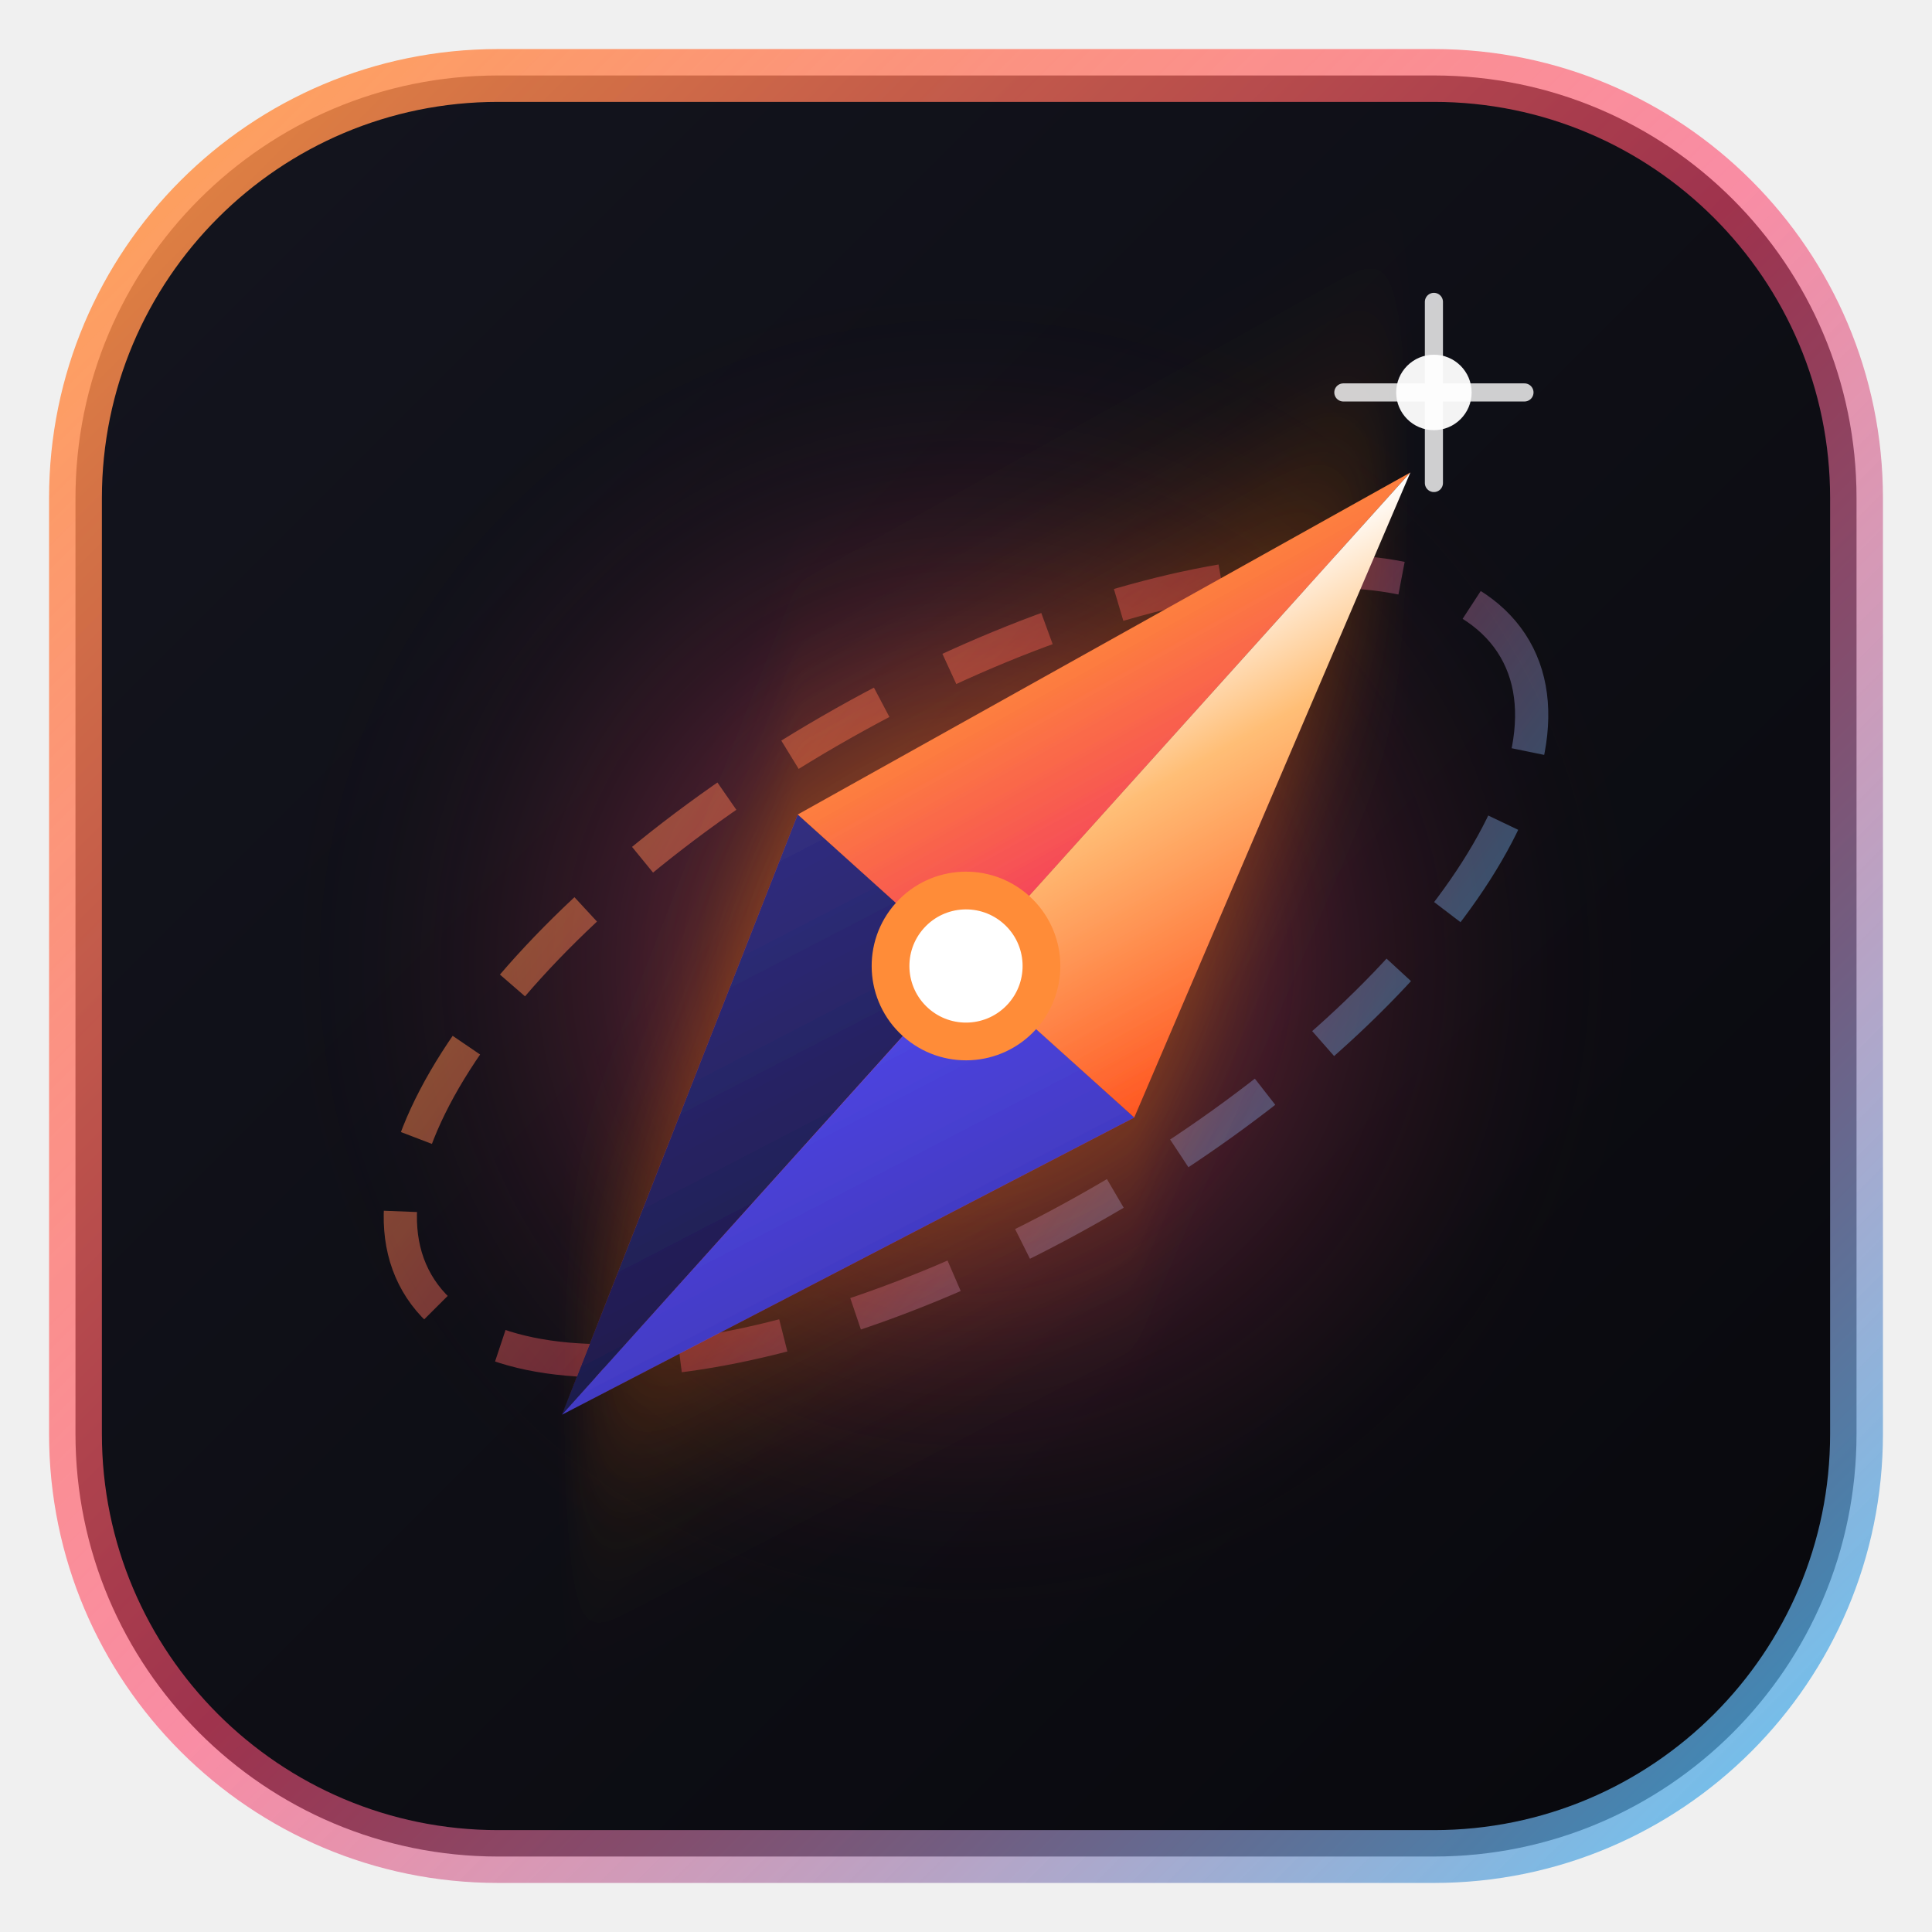
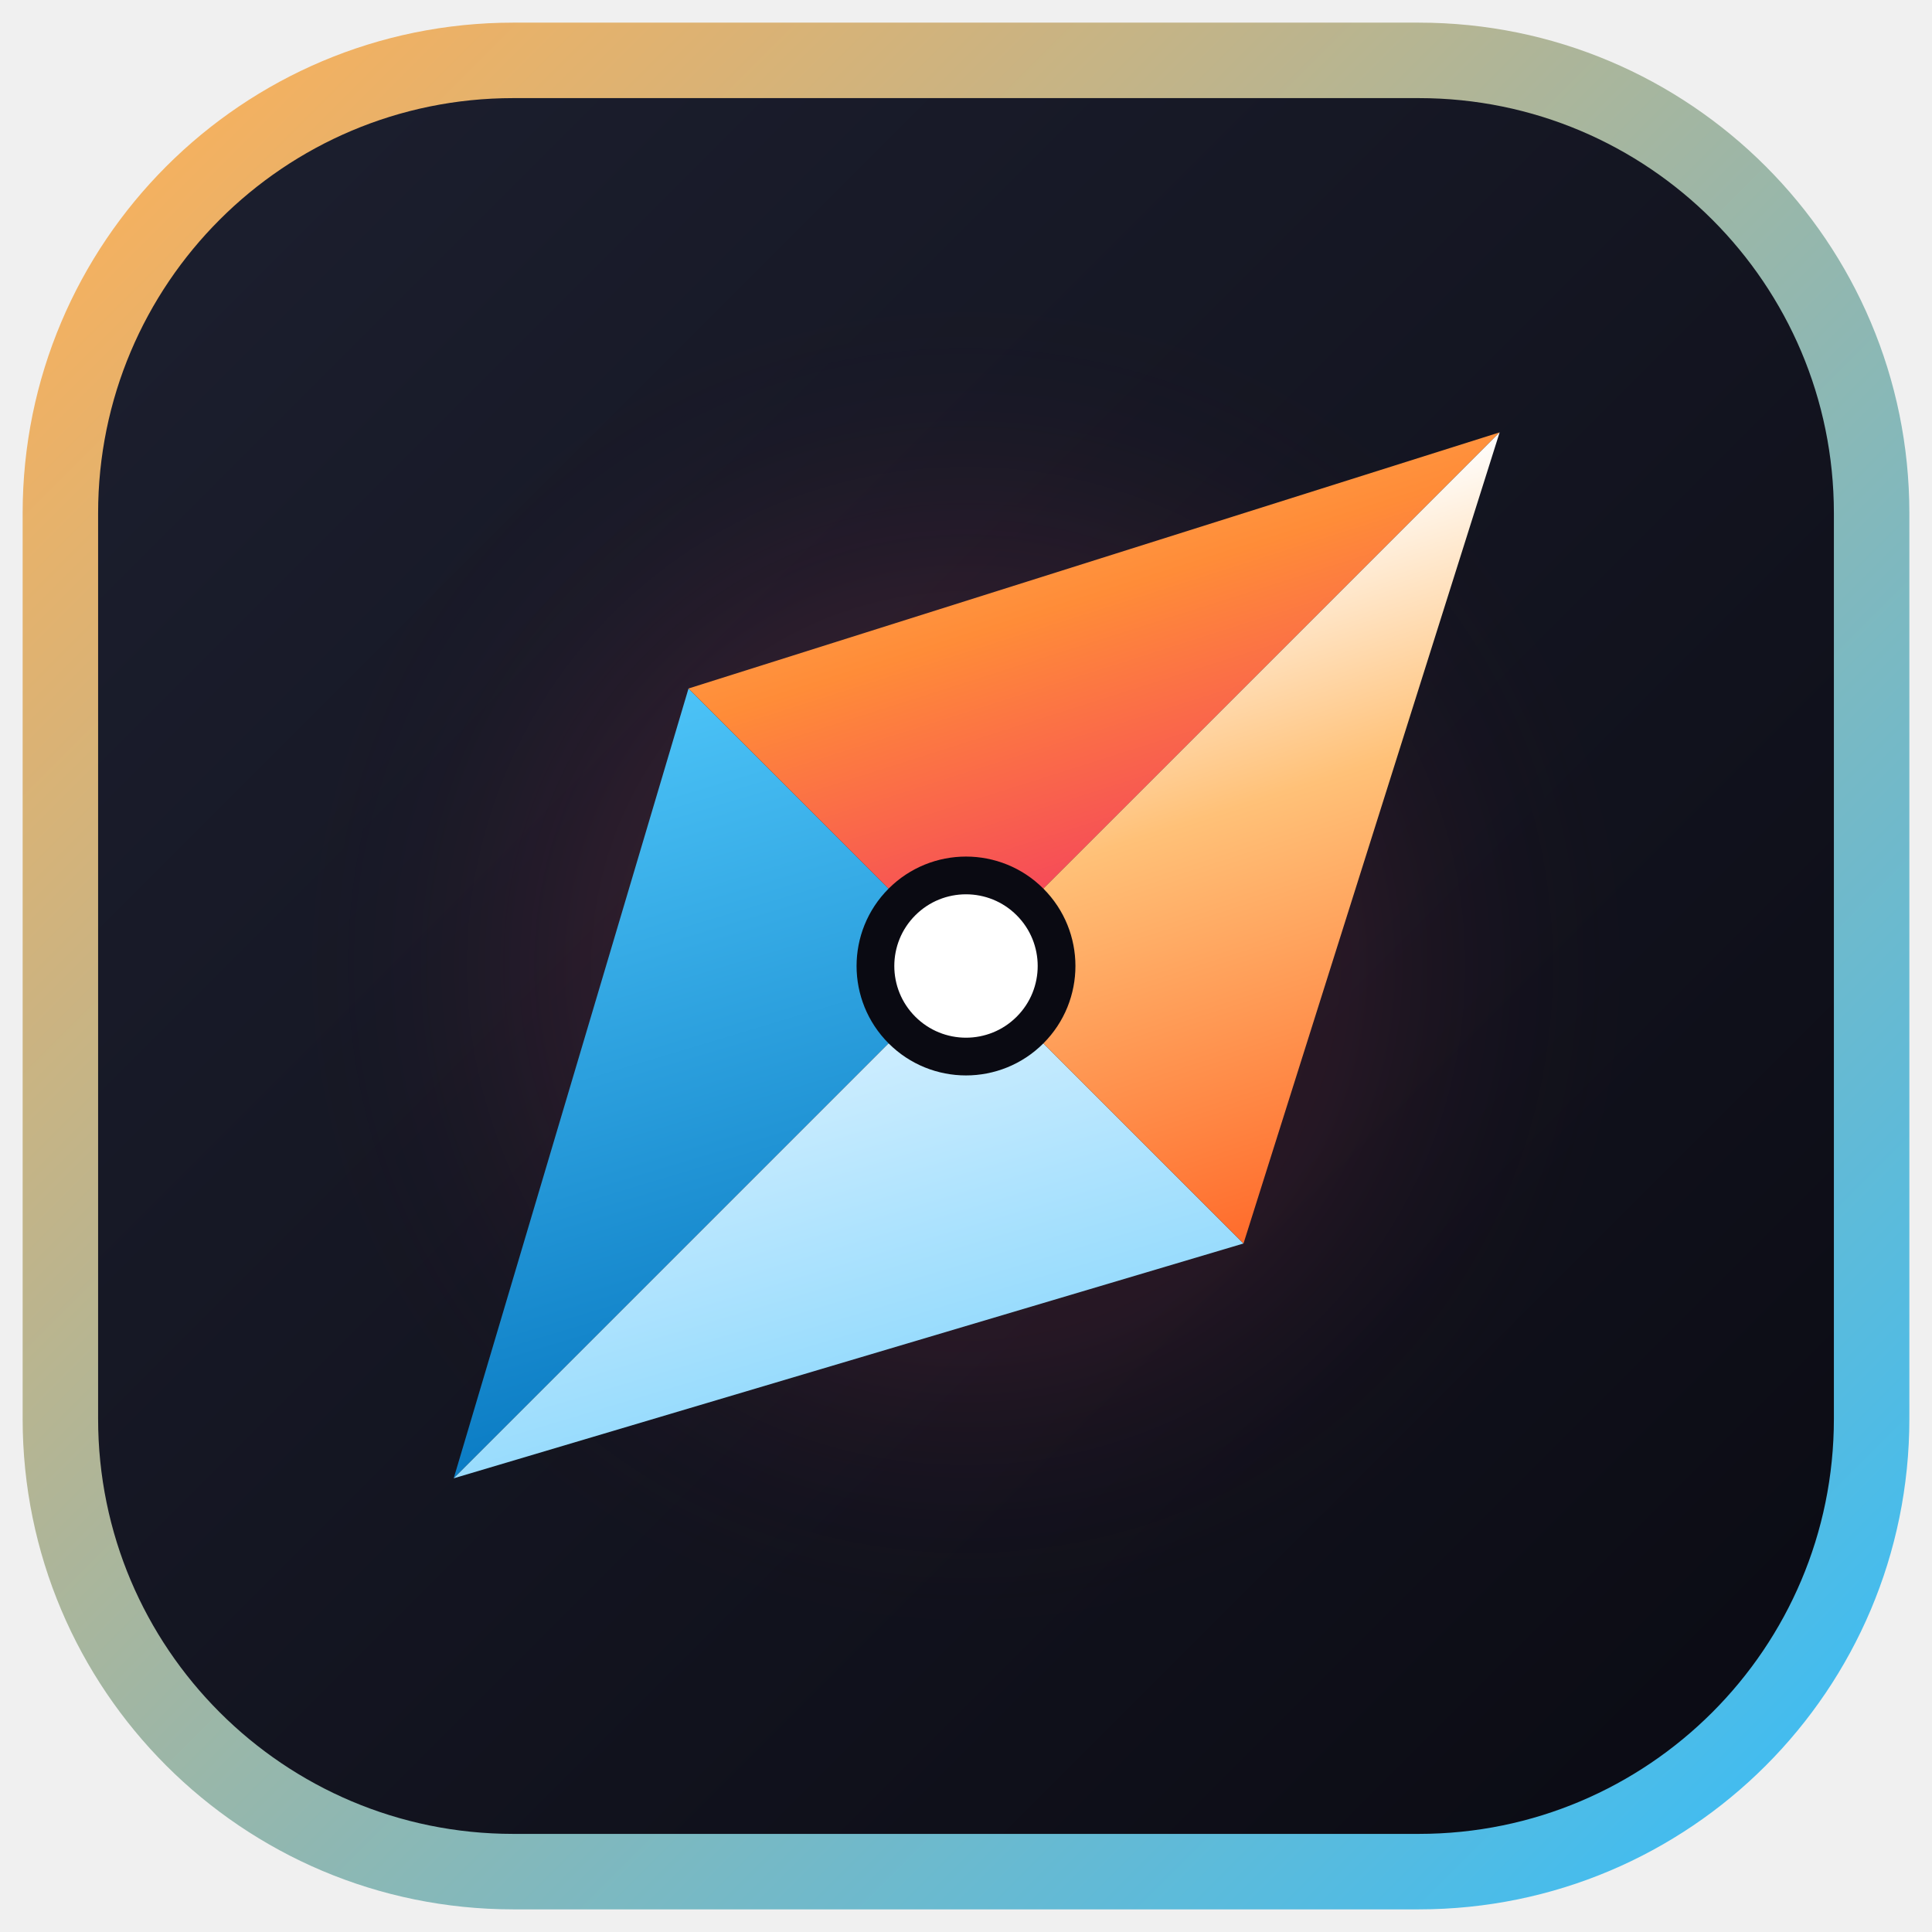
- <svg xmlns="http://www.w3.org/2000/svg" viewBox="0 0 128 128" width="100%" height="100%">
+ <svg xmlns="http://www.w3.org/2000/svg" viewBox="0 0 128 128" width="128" height="128">
  <defs>
    <linearGradient id="bgGrad" x1="0%" y1="0%" x2="100%" y2="100%">
-       <stop offset="0%" stop-color="#14151f" />
-       <stop offset="100%" stop-color="#08080c" />
+       <stop offset="0%" stop-color="#1d2030" />
+       <stop offset="100%" stop-color="#0a0a12" />
    </linearGradient>
    <linearGradient id="borderGrad" x1="0%" y1="0%" x2="100%" y2="100%">
-       <stop offset="0%" stop-color="#ff9d42" stop-opacity="0.9" />
-       <stop offset="50%" stop-color="#ff4b72" stop-opacity="0.6" />
-       <stop offset="100%" stop-color="#38bdf8" stop-opacity="0.8" />
+       <stop offset="0%" stop-color="#ffb057" />
+       <stop offset="100%" stop-color="#38bdf8" />
    </linearGradient>
-     <linearGradient id="needleLeft" x1="0%" y1="0%" x2="100%" y2="100%">
-       <stop offset="0%" stop-color="#ffe082" />
-       <stop offset="40%" stop-color="#ff8c38" />
+     <linearGradient id="needleNorthLeft" x1="0%" y1="0%" x2="100%" y2="100%">
+       <stop offset="0%" stop-color="#ffca6e" />
+       <stop offset="55%" stop-color="#ff8c38" />
      <stop offset="100%" stop-color="#f43f5e" />
    </linearGradient>
-     <linearGradient id="needleRight" x1="0%" y1="0%" x2="100%" y2="100%">
+     <linearGradient id="needleNorthRight" x1="0%" y1="0%" x2="100%" y2="100%">
      <stop offset="0%" stop-color="#ffffff" />
-       <stop offset="35%" stop-color="#ffbe76" />
-       <stop offset="100%" stop-color="#ff5722" />
+       <stop offset="40%" stop-color="#ffc178" />
+       <stop offset="100%" stop-color="#ff6b2b" />
    </linearGradient>
    <linearGradient id="needleSouthLeft" x1="0%" y1="0%" x2="100%" y2="100%">
-       <stop offset="0%" stop-color="#312e81" />
-       <stop offset="100%" stop-color="#1e1b4b" />
+       <stop offset="0%" stop-color="#4cc3f7" />
+       <stop offset="100%" stop-color="#0b7cc4" />
    </linearGradient>
    <linearGradient id="needleSouthRight" x1="0%" y1="0%" x2="100%" y2="100%">
-       <stop offset="0%" stop-color="#4f46e5" />
-       <stop offset="100%" stop-color="#3730a3" />
+       <stop offset="0%" stop-color="#d6f0ff" />
+       <stop offset="100%" stop-color="#5cc8fb" />
    </linearGradient>
-     <radialGradient id="coreGlow" cx="50%" cy="50%" r="50%">
-       <stop offset="0%" stop-color="#ff8c38" stop-opacity="0.45" />
-       <stop offset="45%" stop-color="#ff4b72" stop-opacity="0.2" />
+     <radialGradient id="glow" cx="50%" cy="50%" r="50%">
+       <stop offset="0%" stop-color="#ff8c38" stop-opacity="0.22" />
+       <stop offset="55%" stop-color="#ff4b72" stop-opacity="0.08" />
      <stop offset="100%" stop-color="#000000" stop-opacity="0" />
    </radialGradient>
-     <filter id="shadow" x="-25%" y="-25%" width="150%" height="150%">
-       <feDropShadow dx="0" dy="3" stdDeviation="5" flood-color="#000000" flood-opacity="0.75" />
-       <feDropShadow dx="0" dy="0" stdDeviation="6" flood-color="#ff7a18" flood-opacity="0.4" />
-     </filter>
  </defs>
-   <rect x="5" y="5" width="118" height="118" rx="28" fill="url(#bgGrad)" stroke="url(#borderGrad)" stroke-width="3.5" />
-   <circle cx="64" cy="64" r="46" fill="url(#coreGlow)" />
-   <ellipse cx="64" cy="64" rx="42" ry="18" fill="none" stroke="url(#borderGrad)" stroke-width="2.2" stroke-dasharray="7 5" opacity="0.6" transform="rotate(-30 64 64)" />
-   <g transform="rotate(42 64 64)" filter="url(#shadow)">
-     <path d="M64 64 L49 64 L64 104 Z" fill="url(#needleSouthLeft)" />
-     <path d="M64 64 L79 64 L64 104 Z" fill="url(#needleSouthRight)" />
-     <path d="M64 64 L49 64 L64 20 Z" fill="url(#needleLeft)" />
-     <path d="M64 64 L79 64 L64 20 Z" fill="url(#needleRight)" />
-     <circle cx="64" cy="64" r="5" fill="#ffffff" stroke="#ff8c38" stroke-width="2.5" />
-   </g>
-   <g transform="translate(95, 26)">
-     <circle cx="0" cy="0" r="2.5" fill="#ffffff" opacity="0.95" />
-     <path d="M0 -6 L0 6 M-6 0 L6 0" stroke="#ffffff" stroke-width="1.2" stroke-linecap="round" opacity="0.8" />
+   <rect x="4" y="4" width="120" height="120" rx="30" fill="url(#bgGrad)" stroke="url(#borderGrad)" stroke-width="5" />
+   <circle cx="64" cy="64" r="46" fill="url(#glow)" />
+   <g transform="rotate(45 64 64)">
+     <path d="M64 64 L38 64 L64 112 Z" fill="url(#needleSouthLeft)" />
+     <path d="M64 64 L90 64 L64 112 Z" fill="url(#needleSouthRight)" />
+     <path d="M64 64 L38 64 L64 14 Z" fill="url(#needleNorthLeft)" />
+     <path d="M64 64 L90 64 L64 14 Z" fill="url(#needleNorthRight)" />
+     <circle cx="64" cy="64" r="6" fill="#ffffff" stroke="#0a0a12" stroke-width="2.5" />
  </g>
</svg>
